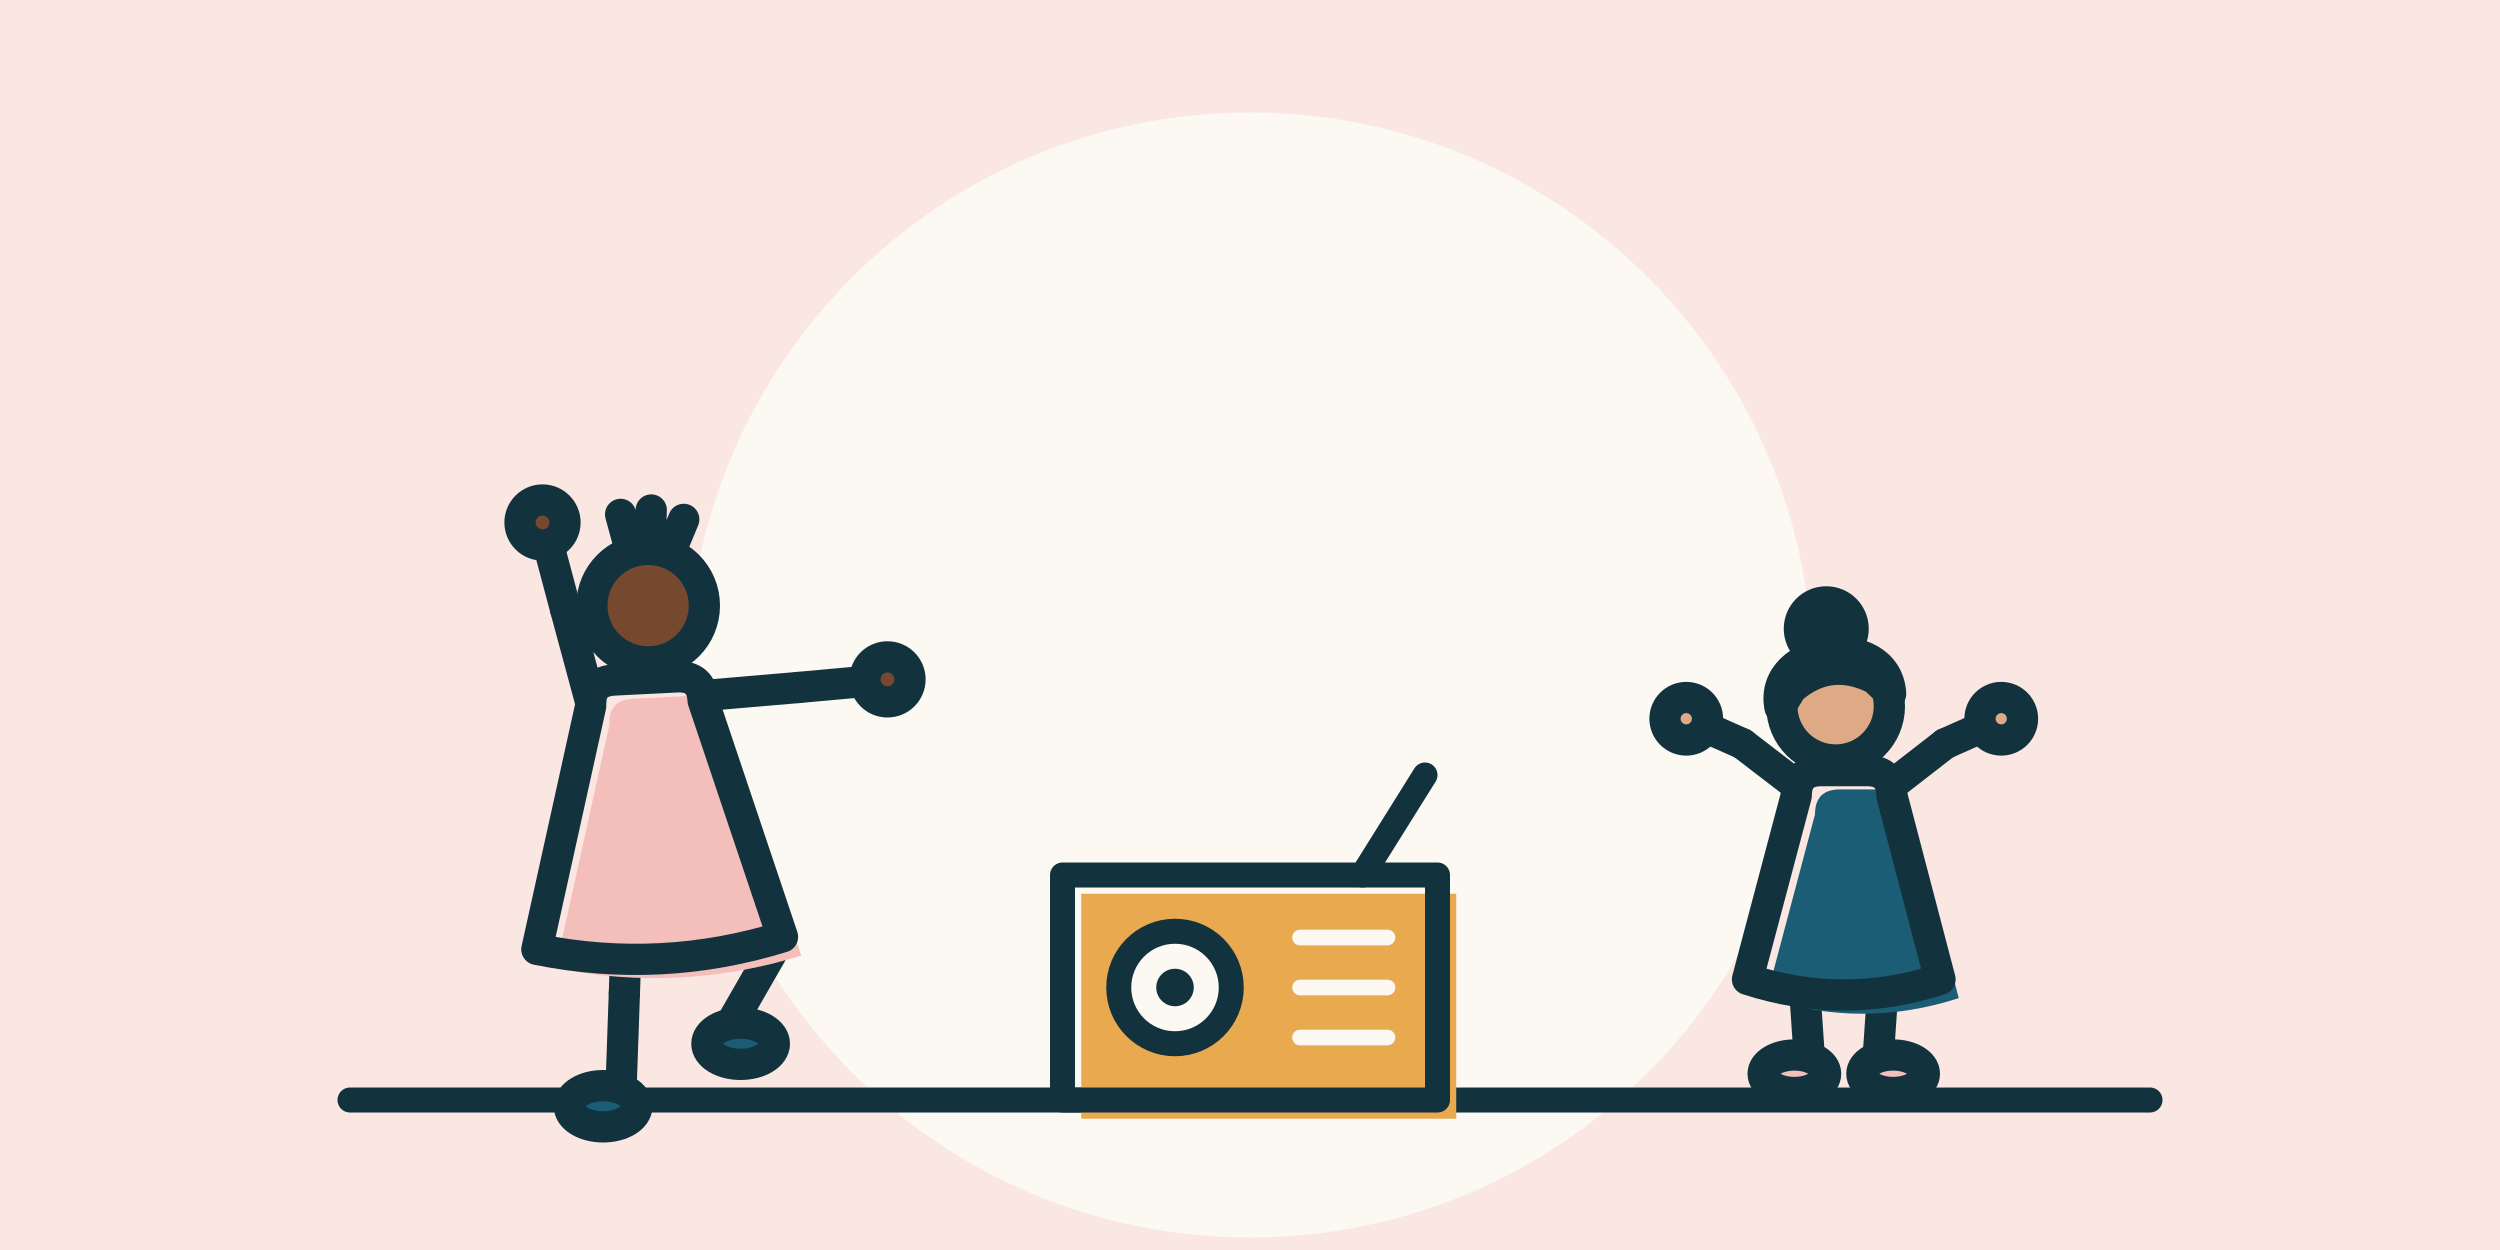
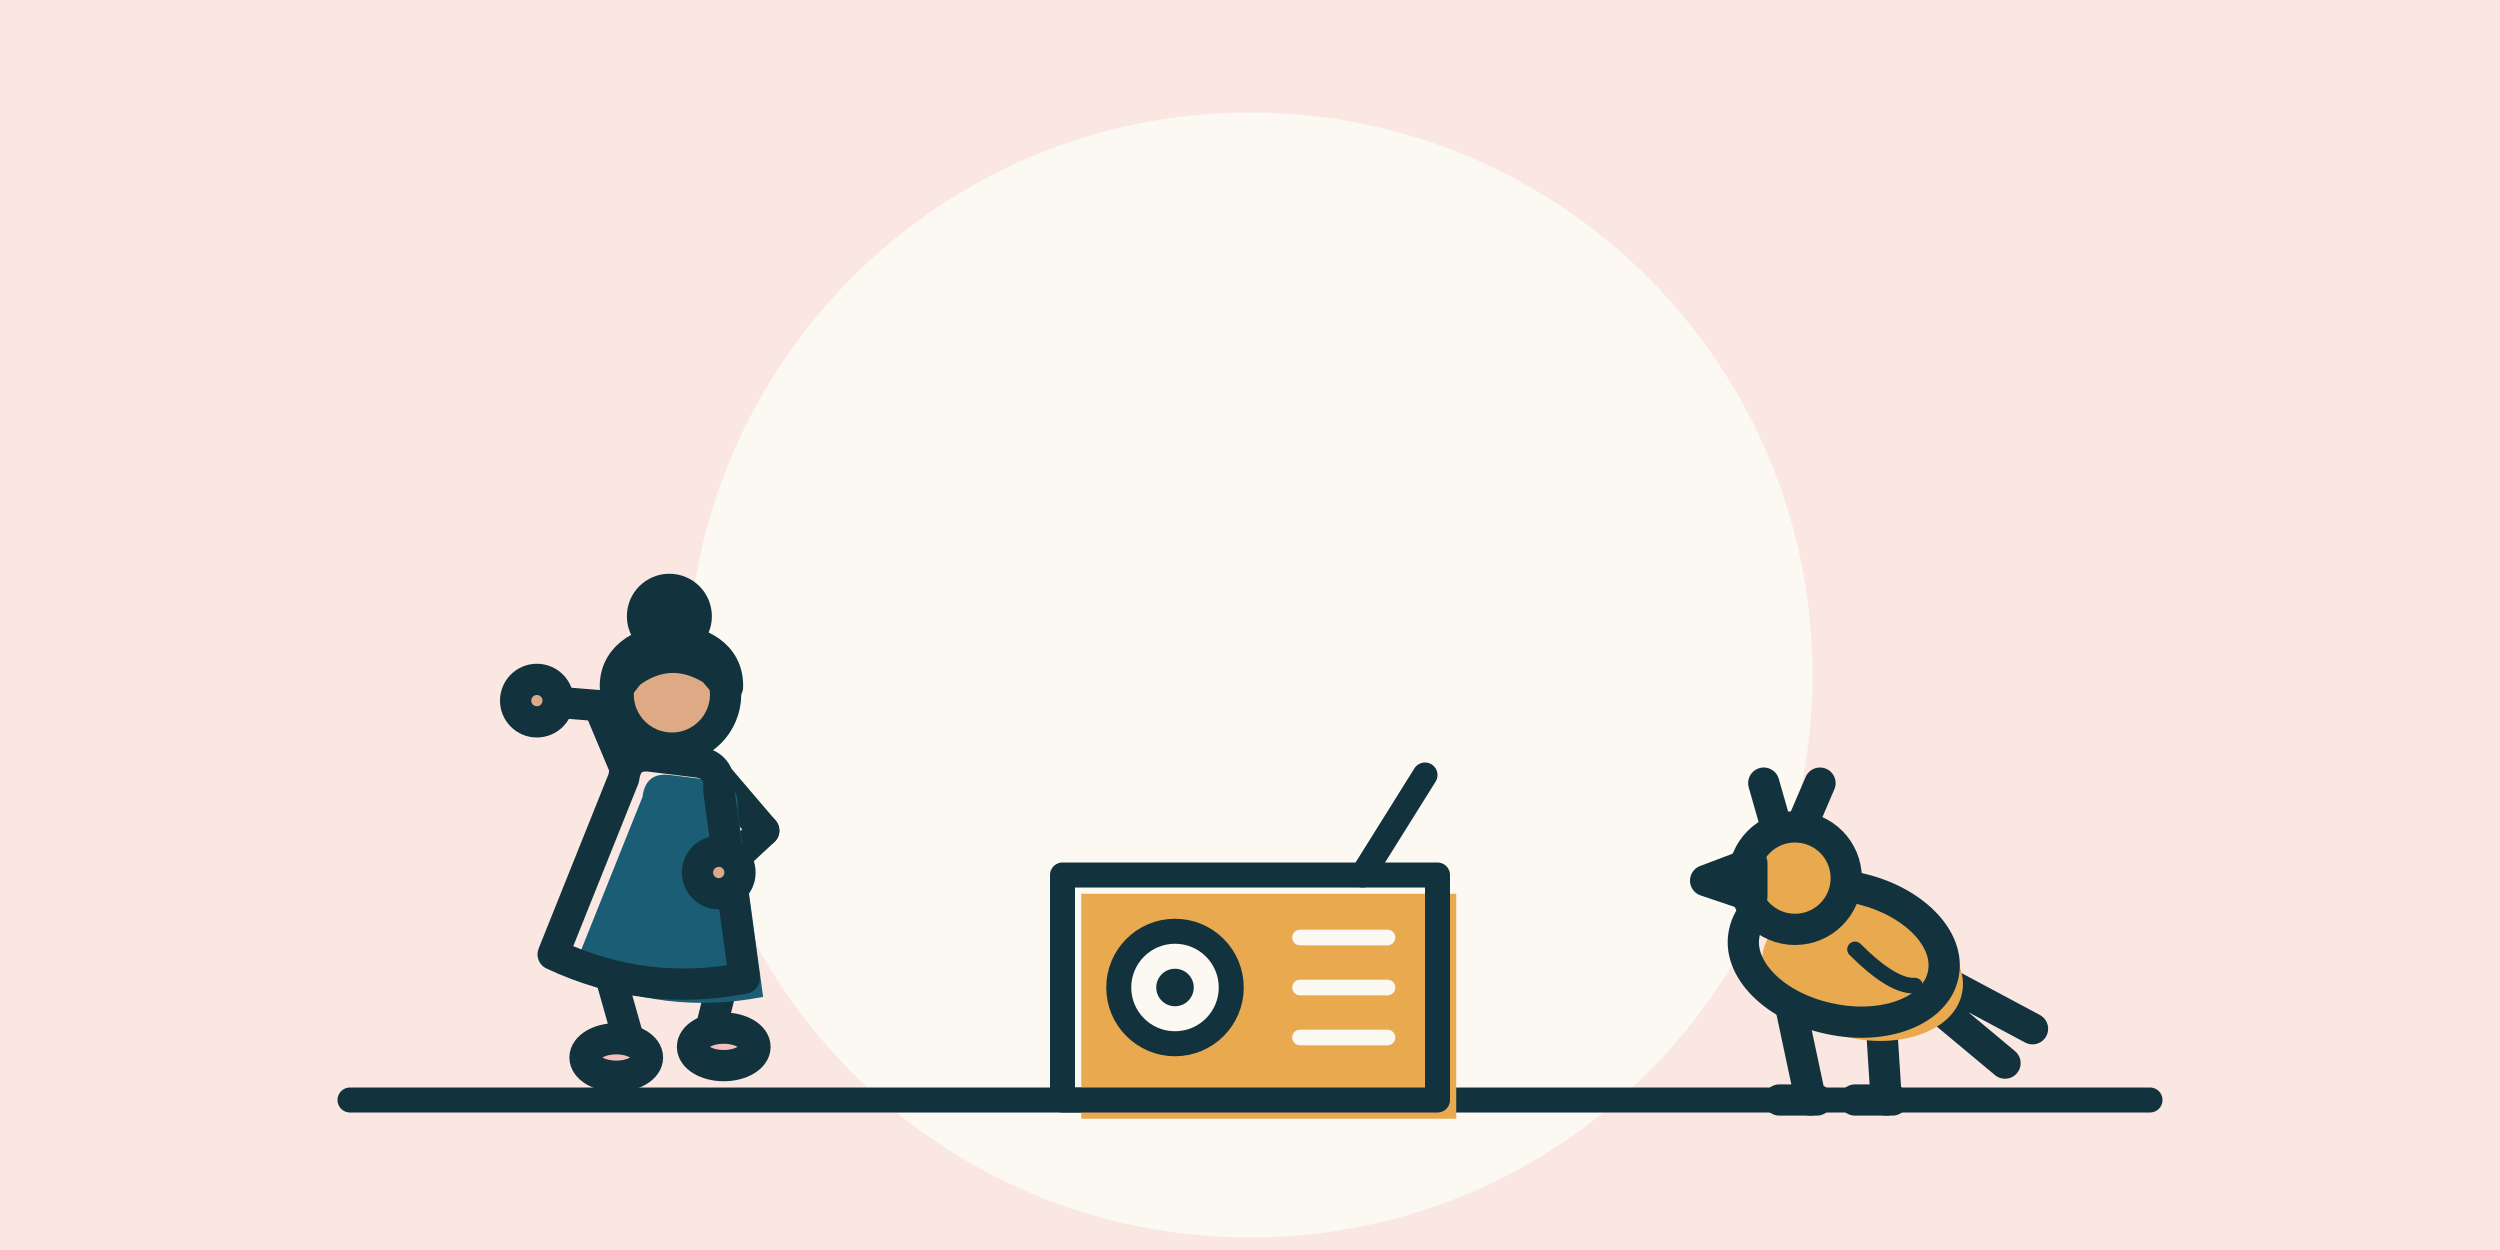
<svg xmlns="http://www.w3.org/2000/svg" width="1200" height="600" viewBox="0 0 400 200">
  <rect width="400" height="200" fill="#FAE7E2" />
  <circle cx="200" cy="108" r="90" fill="#FCF8F2" />
  <g transform="translate(200 176)" stroke="#12323D" stroke-linecap="round" stroke-linejoin="round">
    <path d="M-144 0H144" fill="none" stroke-width="4" />
  </g>
  <g stroke="#12323D" stroke-linecap="round" stroke-linejoin="round">
-     <path d="M100.5 140.9L99.9 158.9" fill="none" stroke-width="5" />
-     <path d="M99.9 158.9L99.3 176" fill="none" stroke-width="5" />
-     <ellipse cx="96.5" cy="177" rx="5.4" ry="3.3" fill="#1A5D74" stroke-width="5" />
-     <path d="M109.5 140.9L124.2 151.2" fill="none" stroke-width="5" />
-     <path d="M124.2 151.2L115.7 166" fill="none" stroke-width="5" />
-     <ellipse cx="118.5" cy="167" rx="5.4" ry="3.3" fill="#1A5D74" stroke-width="5" />
-     <path d="M94.5 112.3L90.5 97.5" fill="none" stroke-width="5" />
-     <path d="M90.5 97.5L86.8 83.6" fill="none" stroke-width="5" />
-     <path d="M112.5 111.3L127.7 110" fill="none" stroke-width="5" />
-     <path d="M127.7 110L142 108.7" fill="none" stroke-width="5" />
-     <path d="M97.5 116Q97.3 112 101.3 111.8L111.3 111.3Q115.3 111.1 115.5 115.1L128.2 152.9Q108.8 158.9 88.9 154.9Z" fill="#F4BEBB" stroke="none" />
-     <path d="M94.5 113Q94.3 109 98.3 108.8L108.3 108.3Q112.3 108.1 112.5 112.1L125.2 149.9Q105.8 155.9 85.9 151.9Z" fill="none" stroke-width="5" />
-   </g>
-   <g stroke="#12323D" stroke-linecap="round" stroke-linejoin="round">
-     <circle cx="292.2" cy="100.6" r="4.3" fill="#12323D" stroke-width="5" />
-     <path d="M299.1 146.7L301.2 159.1" fill="none" stroke-width="5" />
-     <path d="M301.2 159.1L300.4 170.8" fill="none" stroke-width="5" />
-     <ellipse cx="302.9" cy="171.8" rx="5" ry="3" fill="#F4BEBB" stroke-width="5" />
-     <path d="M291 146.7L288.8 159.1" fill="none" stroke-width="5" />
-     <path d="M288.8 159.1L289.6 170.8" fill="none" stroke-width="5" />
-     <ellipse cx="287.1" cy="171.8" rx="5" ry="3" fill="#F4BEBB" stroke-width="5" />
-     <path d="M302.7 125.6L311.2 119" fill="none" stroke-width="5" />
-     <path d="M311.2 119L320.2 115" fill="none" stroke-width="5" />
-     <path d="M287.4 125.6L278.8 119" fill="none" stroke-width="5" />
-     <path d="M278.8 119L269.8 115" fill="none" stroke-width="5" />
-     <path d="M305.7 130.3Q305.7 126.3 301.7 126.3L294.4 126.3Q290.4 126.3 290.4 130.3L282.6 159.7Q298 164.7 313.4 159.7Z" fill="#1A5D74" stroke="none" />
-     <path d="M302.7 127.3Q302.7 123.3 298.7 123.3L291.4 123.3Q287.4 123.3 287.4 127.3L279.6 156.7Q295 161.7 310.4 156.7Z" fill="none" stroke-width="5" />
+     <circle cx="107.1" cy="98.6" r="4.3" fill="#12323D" stroke-width="5" />
+     <path d="M101 144.7L97.9 156.9" fill="none" stroke-width="5" />
+     <path d="M97.9 156.9L101.1 168.2" fill="none" stroke-width="5" />
+     <ellipse cx="98.6" cy="169.2" rx="5" ry="3" fill="#F4BEBB" stroke-width="5" />
+     <path d="M109.1 144.7L116.1 155.1" fill="none" stroke-width="5" />
+     <path d="M116.1 155.1L113.3 166.5" fill="none" stroke-width="5" />
+     <ellipse cx="115.8" cy="167.5" rx="5" ry="3" fill="#F4BEBB" stroke-width="5" />
+     <path d="M100 122.9L95.8 112.9" fill="none" stroke-width="5" />
+     <path d="M95.8 112.9L85.9 112.1" fill="none" stroke-width="5" />
+     <path d="M115.2 124.7L122.2 132.9" fill="none" stroke-width="5" />
+     <path d="M122.2 132.9L115 139.6" fill="none" stroke-width="5" />
+     <path d="M102.8 127.5Q103.3 123.5 107.2 124L114.5 124.9Q118.4 125.4 118 129.4L122.1 159.5Q106.2 162.6 91.5 155.7Z" fill="#1A5D74" stroke="none" />
+     <path d="M99.8 124.5Q100.3 120.5 104.2 121L111.5 121.9Q115.4 122.4 115 126.4L119.1 156.5Q103.2 159.6 88.5 152.7Z" fill="none" stroke-width="5" />
  </g>
  <g transform="translate(200 176) scale(1 1)" stroke="#12323D" stroke-linecap="round" stroke-linejoin="round">
    <path d="M-30 -36H30V0H-30Z" fill="#E8A94F" stroke="none" transform="translate(3 3)" />
    <path d="M-30 -36H30V0H-30Z" fill="none" stroke-width="4" />
    <circle cx="-12" cy="-18" r="9" fill="#FCF8F2" stroke-width="4" />
    <circle cx="-12" cy="-18" r="3" fill="#12323D" stroke="none" />
    <path d="M8 -26H22M8 -18H22M8 -10H22" fill="none" stroke="#FCF8F2" stroke-width="2.5" />
    <path d="M18 -36L28 -52" fill="none" stroke-width="4" />
  </g>
  <g stroke="#12323D" stroke-linecap="round" stroke-linejoin="round">
-     <circle cx="86.8" cy="83.6" r="3.6" fill="#76492F" stroke-width="5" />
-     <circle cx="142" cy="108.7" r="3.6" fill="#76492F" stroke-width="5" />
-     <circle cx="103.7" cy="96.9" r="9" fill="#76492F" stroke-width="5" />
-     <path d="M100.9 88.2L99.3 82.3M104 87.9L104.2 81.6M107.2 88.4L109.4 83.1" fill="none" stroke-width="5" />
+     <circle cx="85.9" cy="112.1" r="3.4" fill="#DDAA85" stroke-width="5" />
+     <circle cx="115" cy="139.6" r="3.4" fill="#DDAA85" stroke-width="5" />
+     <circle cx="107.5" cy="111.1" r="8.6" fill="#DDAA85" stroke-width="5" />
+     <path d="M98.5 110.5C97.5 100.2 116.7 99.6 116.4 109.9L114.1 107.2Q107.2 102.9 100.7 107.7Z" fill="#12323D" stroke-width="5" />
  </g>
  <g stroke="#12323D" stroke-linecap="round" stroke-linejoin="round">
-     <circle cx="320.2" cy="115" r="3.4" fill="#DDAA85" stroke-width="5" />
-     <circle cx="269.8" cy="115" r="3.4" fill="#DDAA85" stroke-width="5" />
-     <circle cx="293.7" cy="113" r="8.6" fill="#DDAA85" stroke-width="5" />
-     <path d="M284.8 113.2C282.8 103.1 301.9 100.7 302.5 111L300 108.6Q292.7 104.9 286.6 110.2Z" fill="#12323D" stroke-width="5" />
+     <path d="M307.8 155.3L325.2 164.6M306.3 158L320.8 170.1" fill="none" stroke-width="5" />
+     <path d="M300.8 160.4L301.8 176" fill="none" stroke-width="5" />
+     <path d="M302.8 176L296.8 176" fill="none" stroke-width="5" />
+     <path d="M285.7 157.2L289.7 176" fill="none" stroke-width="5" />
+     <path d="M290.7 176L284.7 176" fill="none" stroke-width="5" />
+     <path d="M300.2 145.1C291.4 143.2 283.3 146.4 282.1 152.2C280.8 158 287 164.2 295.8 166C304.6 167.9 312.7 164.7 313.9 159C315.2 153.2 309 147 300.2 145.1Z" fill="#E8A94F" stroke="none" />
+     <path d="M297.2 142.1C288.4 140.2 280.3 143.4 279.1 149.2C277.8 155 284 161.2 292.8 163C301.6 164.9 309.7 161.7 310.9 156C312.2 150.2 306 144 297.2 142.1Z" fill="none" stroke-width="5" />
+     <path d="M296.8 151.9Q302.8 157.9 306.4 157.7" fill="none" stroke-width="2.5" />
+     <circle cx="287.2" cy="140.5" r="8.2" fill="#E8A94F" stroke-width="5" />
+     <path d="M280.3 138.1L272.9 140.9L280.3 143.4Z" fill="#F4BEBB" stroke-width="5" />
+     <path d="M288.2 132.3L291.2 125.3M284.2 132.3L282.2 125.3" fill="none" stroke-width="5" />
  </g>
</svg>
